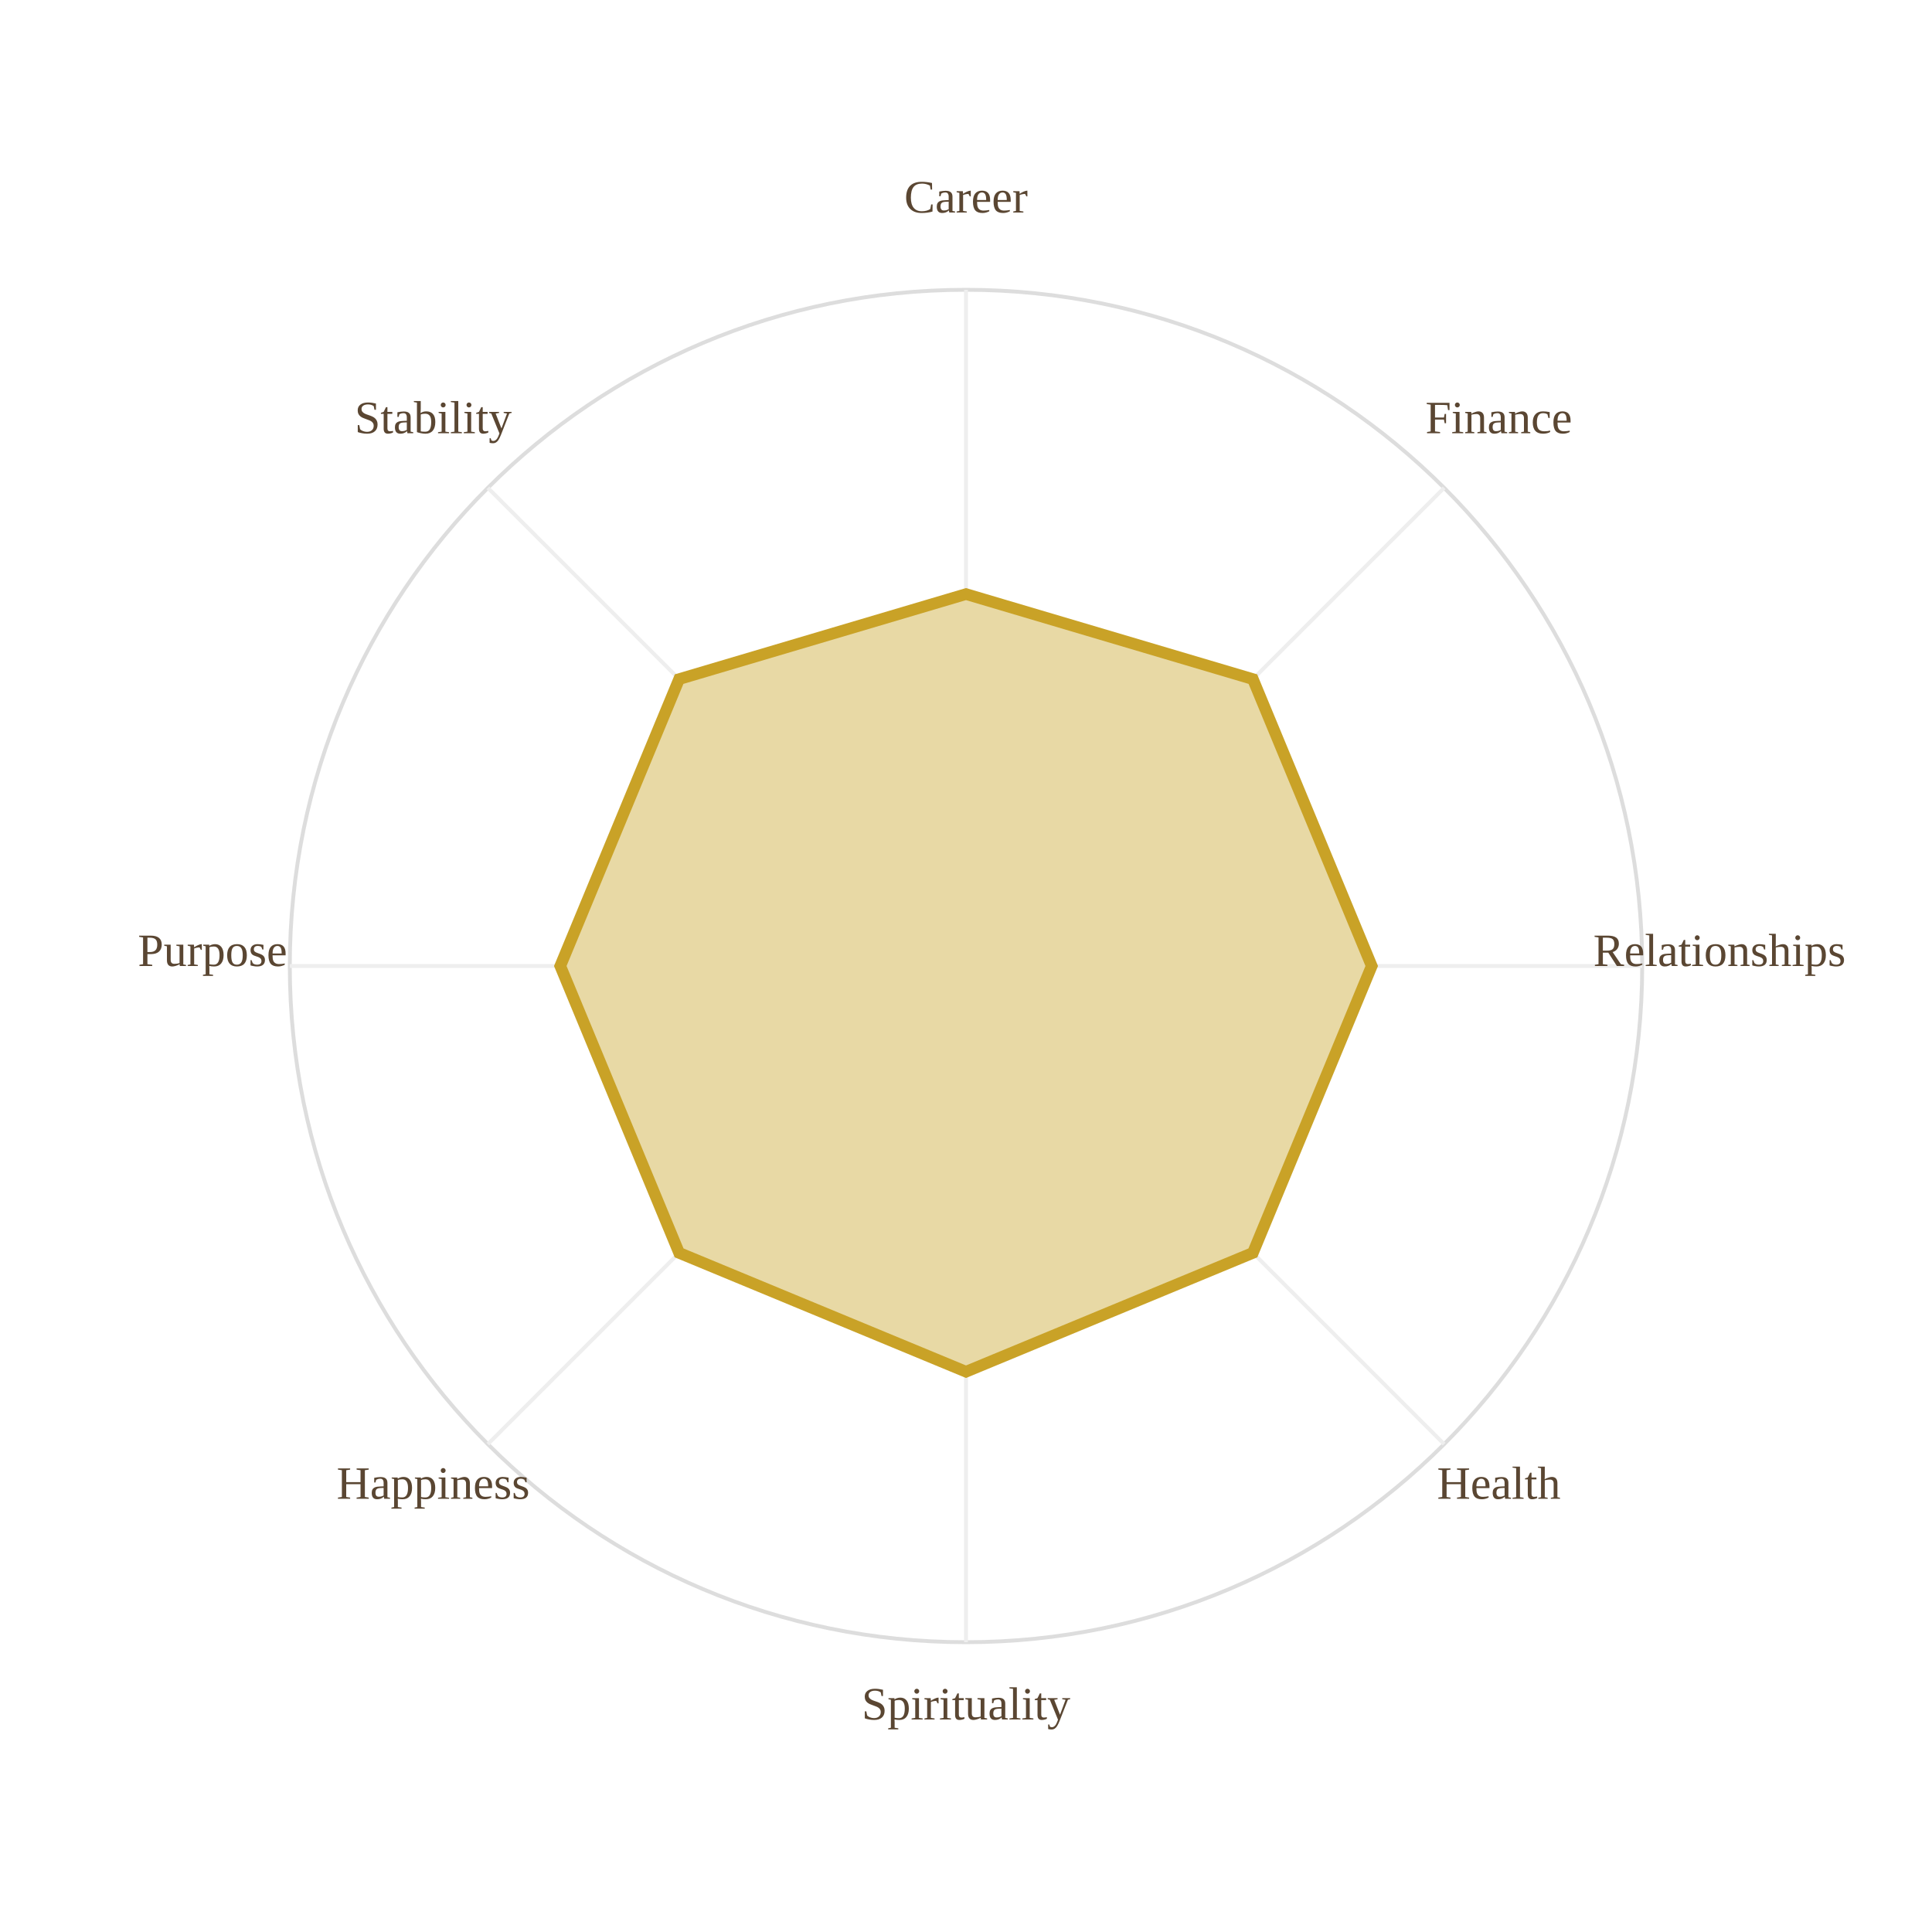
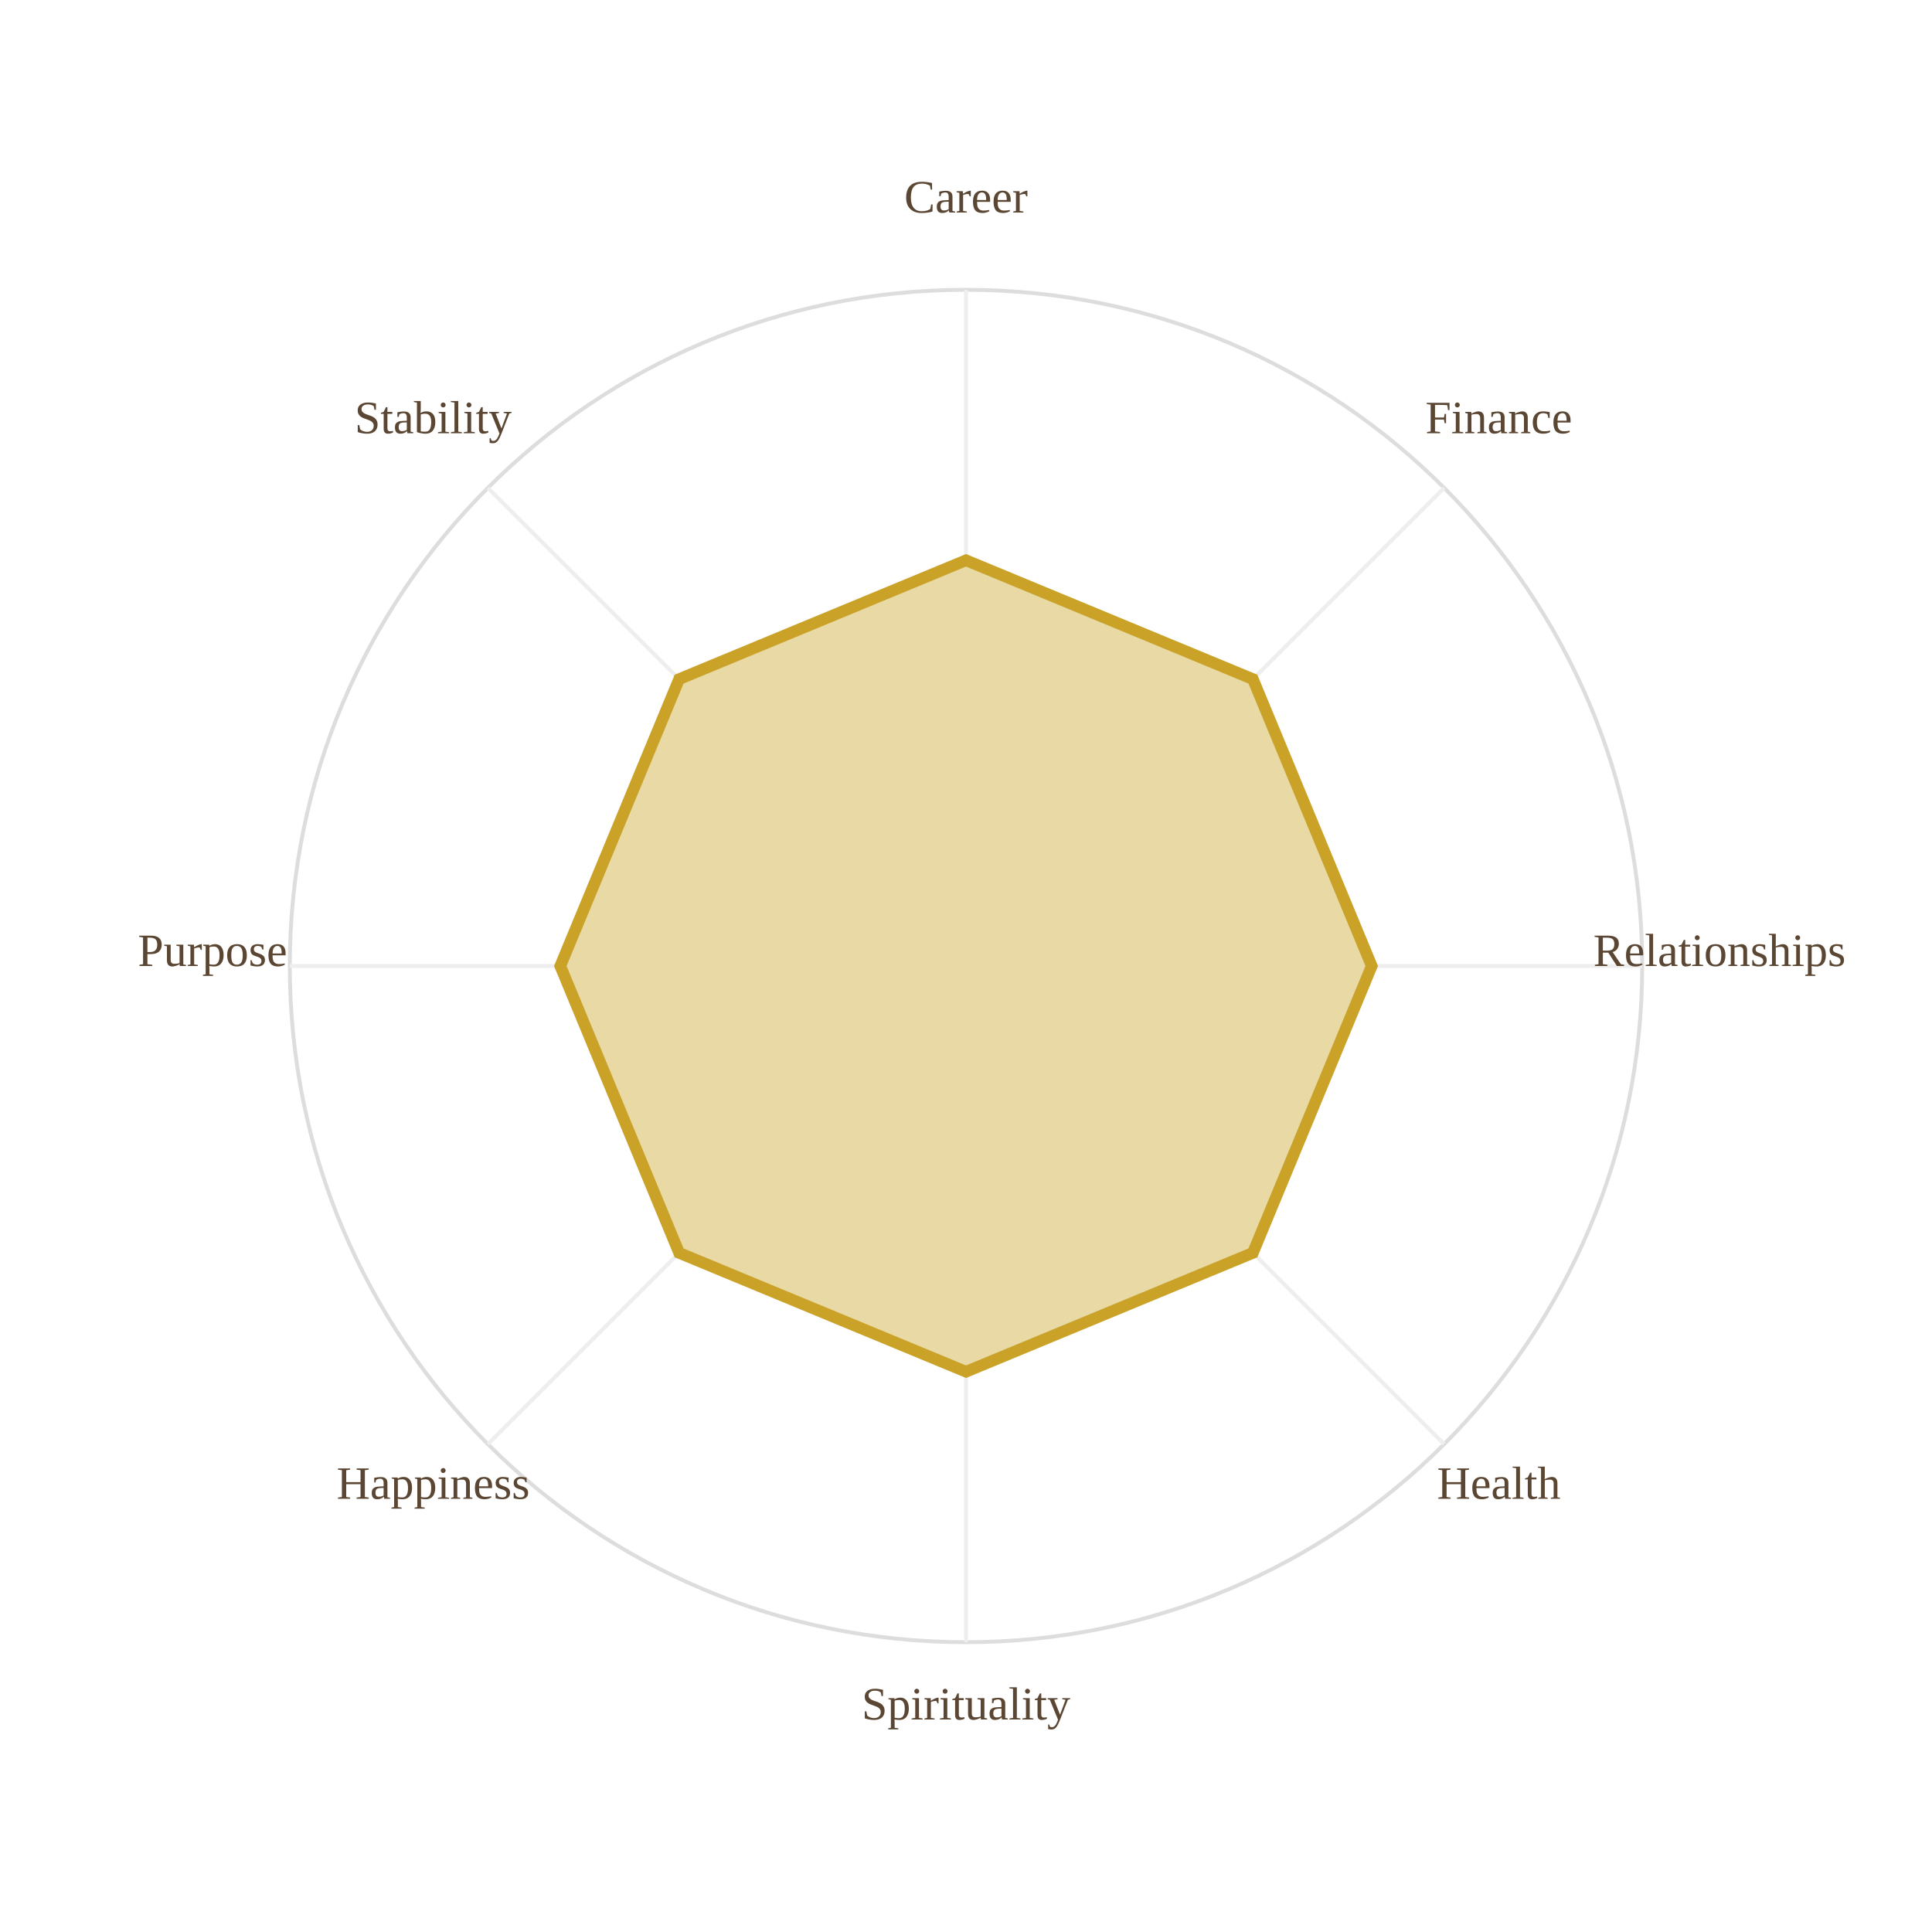
<svg xmlns="http://www.w3.org/2000/svg" baseProfile="full" height="500" version="1.1" width="500">
  <defs />
  <rect fill="white" height="500" width="500" x="0" y="0" />
  <circle cx="250.0" cy="250.0" fill="none" r="175.0" stroke="#ddd" />
  <line stroke="#eee" x1="250.0" x2="250.0" y1="250.0" y2="75.0" />
  <text fill="#5a4632" font-size="12" text-anchor="middle" x="250.0" y="55.0">Career</text>
  <line stroke="#eee" x1="250.0" x2="373.744" y1="250.0" y2="126.256" />
  <text fill="#5a4632" font-size="12" text-anchor="middle" x="387.886" y="112.114">Finance</text>
  <line stroke="#eee" x1="250.0" x2="425.0" y1="250.0" y2="250.0" />
  <text fill="#5a4632" font-size="12" text-anchor="middle" x="445.0" y="250.0">Relationships</text>
  <line stroke="#eee" x1="250.0" x2="373.744" y1="250.0" y2="373.744" />
  <text fill="#5a4632" font-size="12" text-anchor="middle" x="387.886" y="387.886">Health</text>
  <line stroke="#eee" x1="250.0" x2="250.0" y1="250.0" y2="425.0" />
  <text fill="#5a4632" font-size="12" text-anchor="middle" x="250.0" y="445.0">Spirituality</text>
  <line stroke="#eee" x1="250.0" x2="126.256" y1="250.0" y2="373.744" />
  <text fill="#5a4632" font-size="12" text-anchor="middle" x="112.114" y="387.886">Happiness</text>
  <line stroke="#eee" x1="250.0" x2="75.0" y1="250.0" y2="250" />
  <text fill="#5a4632" font-size="12" text-anchor="middle" x="55.0" y="250">Purpose</text>
  <line stroke="#eee" x1="250.0" x2="126.256" y1="250.0" y2="126.256" />
  <text fill="#5a4632" font-size="12" text-anchor="middle" x="112.114" y="112.114">Stability</text>
-   <polygon fill="#e8d9a5" points="250.0,153.75 324.246,175.754 355.0,250.0 324.246,324.246 250.0,355.0 175.754,324.246 145.0,250.0 175.754,175.754" stroke="#c9a227" stroke-width="3" />
+   <polygon fill="#e8d9a5" points="250.0,145.0 324.246,175.754 355.0,250.0 324.246,324.246 250.0,355.0 175.754,324.246 145.0,250.0 175.754,175.754" stroke="#c9a227" stroke-width="3" />
</svg>
